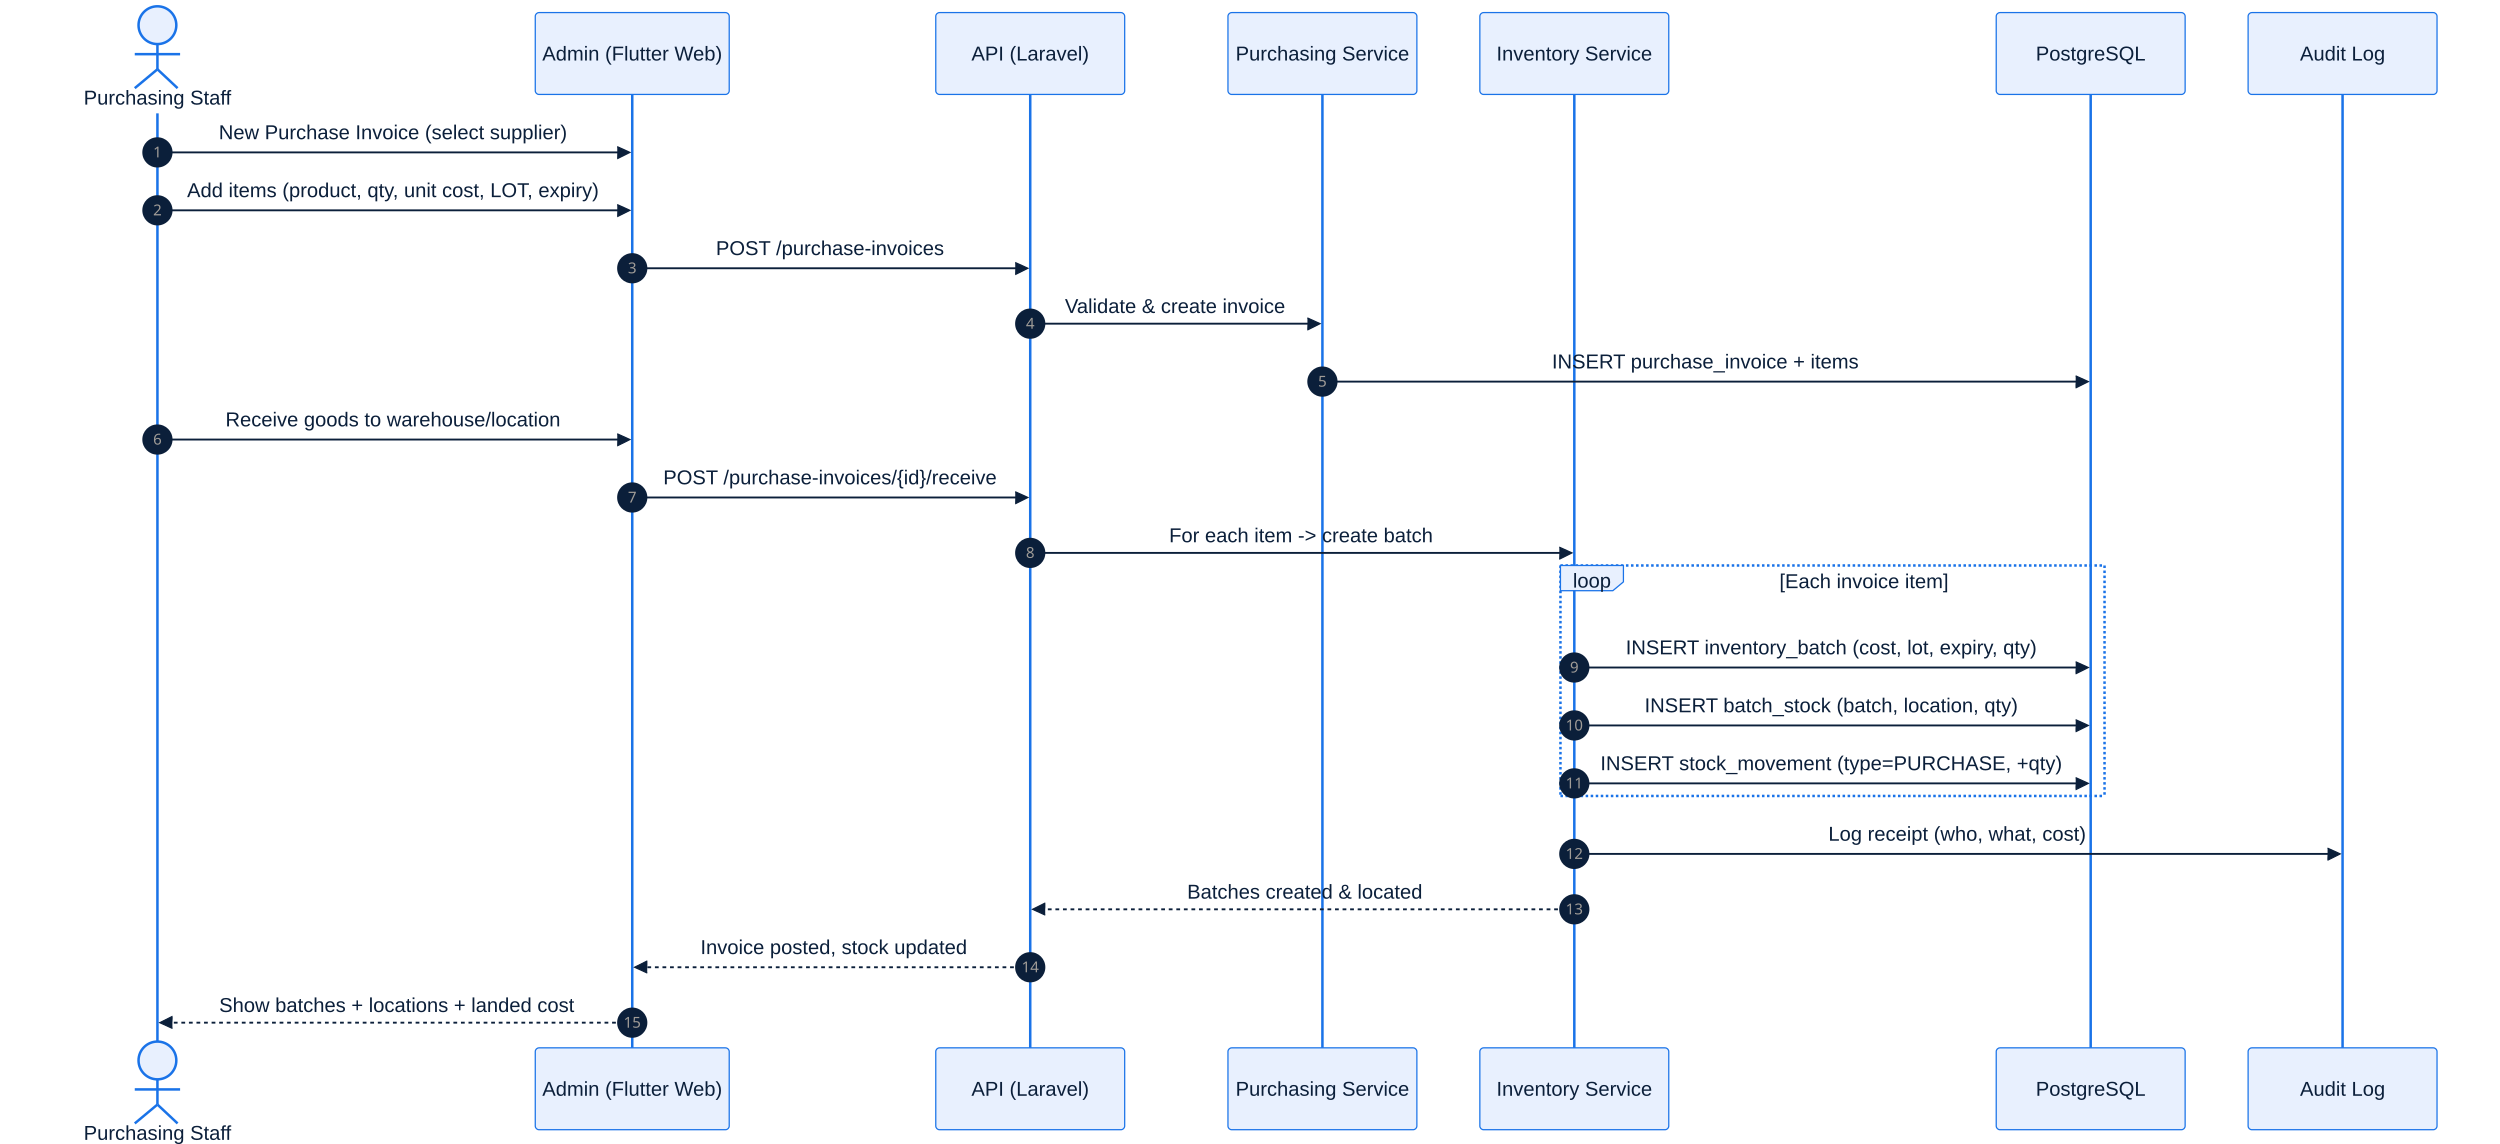
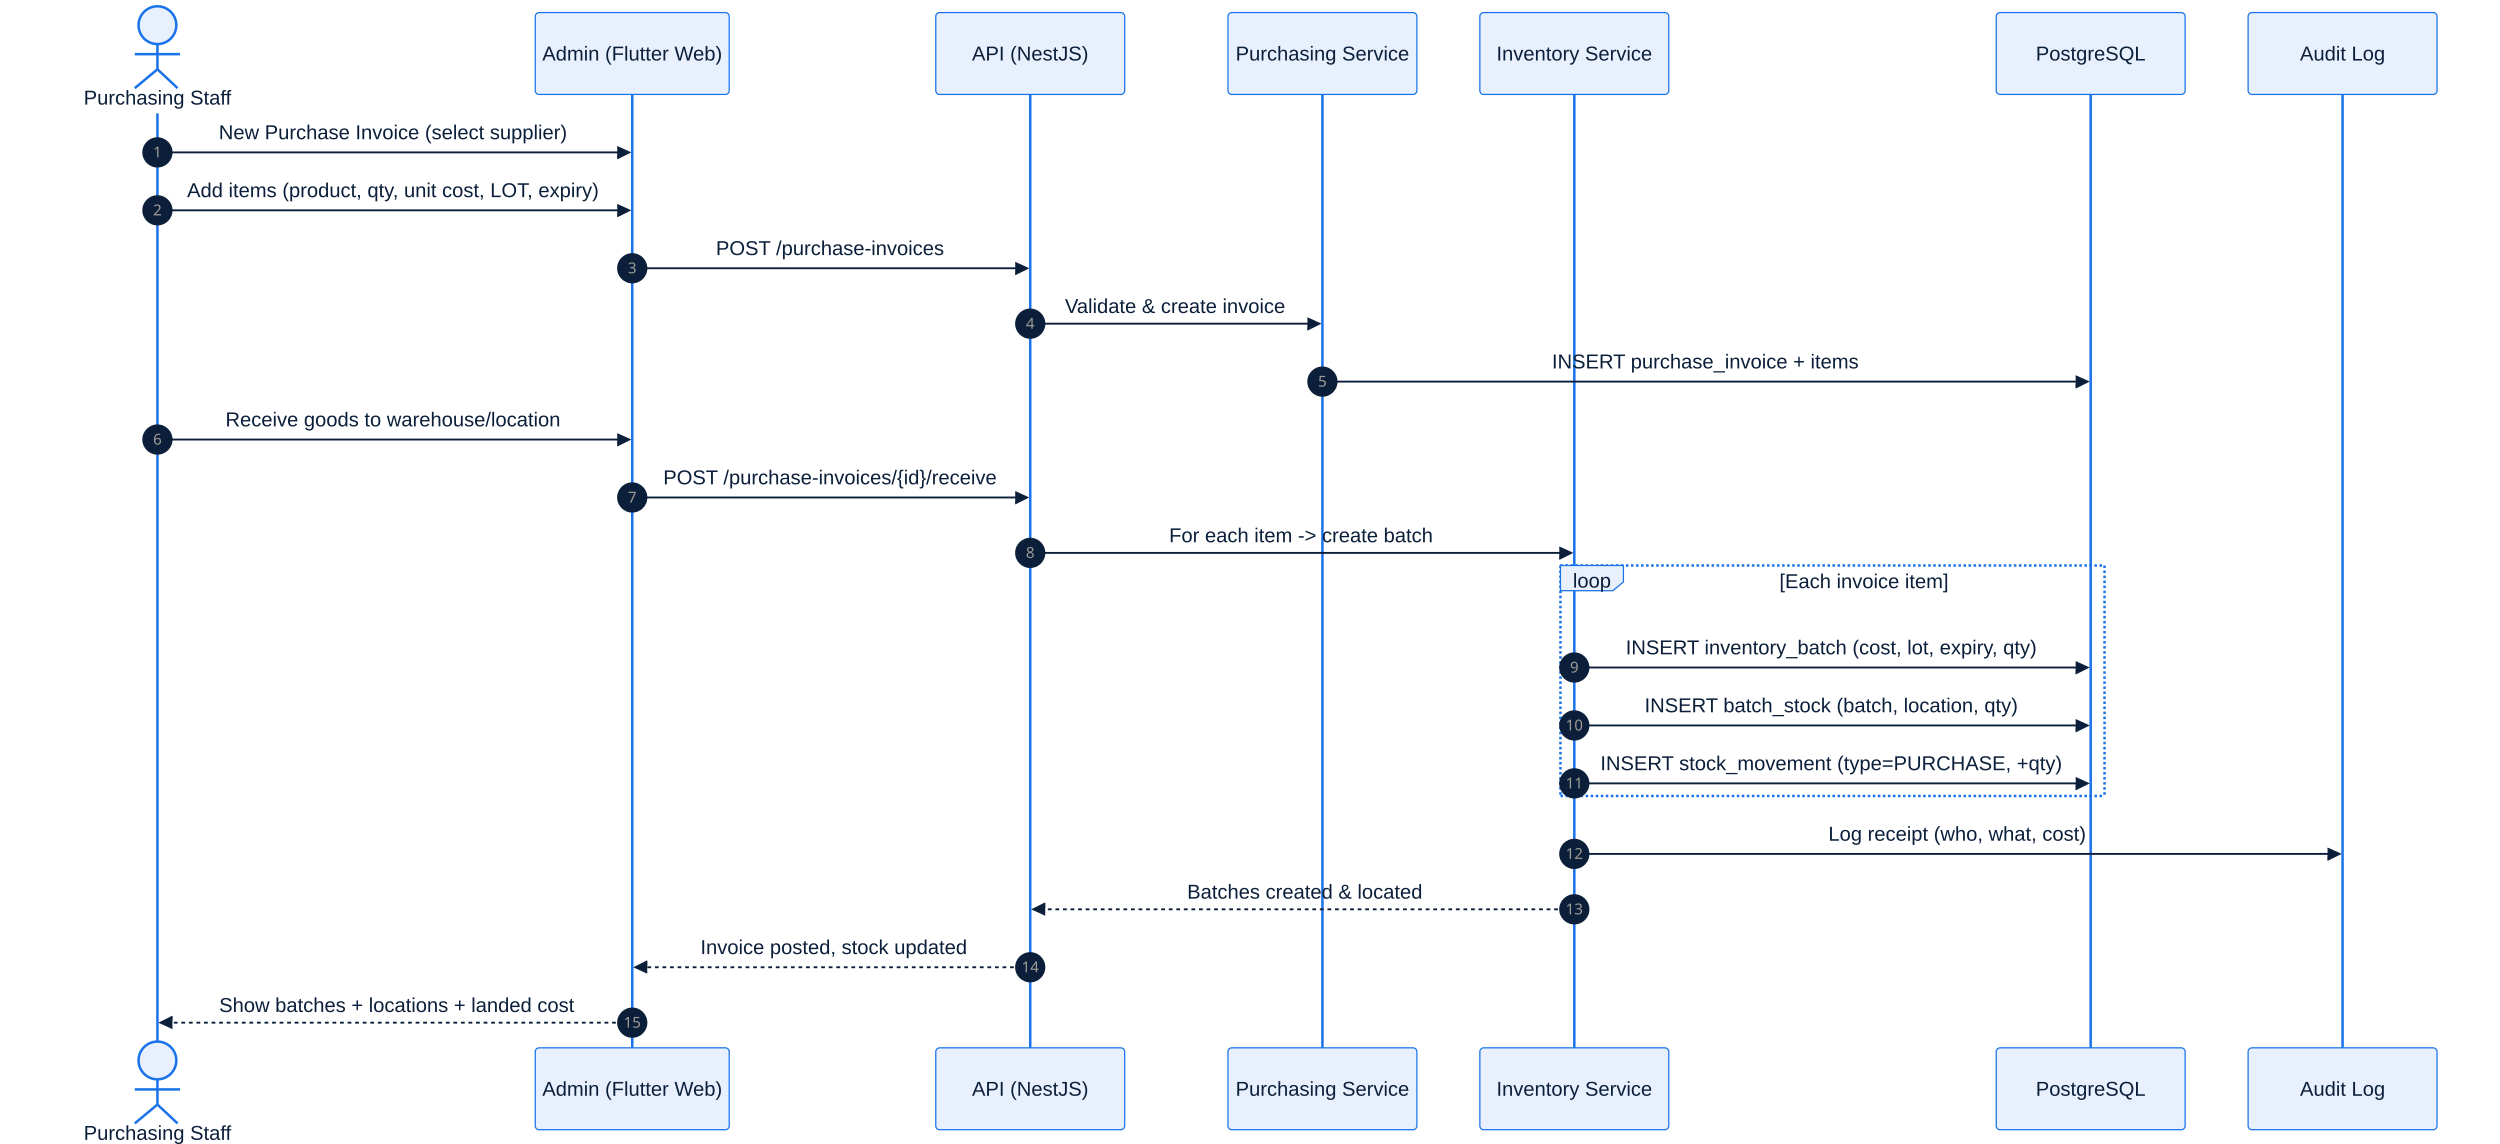
<svg xmlns="http://www.w3.org/2000/svg" id="my-svg" width="100%" style="max-width: 1985px; background-color: white;" viewBox="-50 -10 1985 908" role="graphics-document document" aria-roledescription="sequence">
  <g>
    <rect x="1735" y="822" fill="#eaeaea" stroke="#666" width="150" height="65" name="Aud" rx="3" ry="3" class="actor actor-bottom" />
    <text x="1810" y="854.5" dominant-baseline="central" alignment-baseline="central" class="actor actor-box" style="text-anchor: middle; font-size: 16px; font-weight: 400;">
      <tspan x="1810" dy="0">Audit Log</tspan>
    </text>
  </g>
  <g>
    <rect x="1535" y="822" fill="#eaeaea" stroke="#666" width="150" height="65" name="DB" rx="3" ry="3" class="actor actor-bottom" />
    <text x="1610" y="854.5" dominant-baseline="central" alignment-baseline="central" class="actor actor-box" style="text-anchor: middle; font-size: 16px; font-weight: 400;">
      <tspan x="1610" dy="0">PostgreSQL</tspan>
    </text>
  </g>
  <g>
    <rect x="1125" y="822" fill="#eaeaea" stroke="#666" width="150" height="65" name="Inv" rx="3" ry="3" class="actor actor-bottom" />
    <text x="1200" y="854.5" dominant-baseline="central" alignment-baseline="central" class="actor actor-box" style="text-anchor: middle; font-size: 16px; font-weight: 400;">
      <tspan x="1200" dy="0">Inventory Service</tspan>
    </text>
  </g>
  <g>
    <rect x="925" y="822" fill="#eaeaea" stroke="#666" width="150" height="65" name="Pur" rx="3" ry="3" class="actor actor-bottom" />
    <text x="1000" y="854.5" dominant-baseline="central" alignment-baseline="central" class="actor actor-box" style="text-anchor: middle; font-size: 16px; font-weight: 400;">
      <tspan x="1000" dy="0">Purchasing Service</tspan>
    </text>
  </g>
  <g>
    <rect x="693" y="822" fill="#eaeaea" stroke="#666" width="150" height="65" name="API" rx="3" ry="3" class="actor actor-bottom" />
    <text x="768" y="854.5" dominant-baseline="central" alignment-baseline="central" class="actor actor-box" style="text-anchor: middle; font-size: 16px; font-weight: 400;">
-       <tspan x="768" dy="0">API (Laravel)</tspan>
+       <tspan x="768" dy="0">API (NestJS)</tspan>
    </text>
  </g>
  <g>
    <rect x="375" y="822" fill="#eaeaea" stroke="#666" width="154" height="65" name="Adm" rx="3" ry="3" class="actor actor-bottom" />
    <text x="452" y="854.5" dominant-baseline="central" alignment-baseline="central" class="actor actor-box" style="text-anchor: middle; font-size: 16px; font-weight: 400;">
      <tspan x="452" dy="0">Admin (Flutter Web)</tspan>
    </text>
  </g>
  <g />
  <g>
    <line id="actor6" x1="1810" y1="65" x2="1810" y2="822" class="actor-line 200" stroke-width="0.5px" stroke="#999" name="Aud" data-et="life-line" data-id="Aud" />
    <g id="root-6" data-et="participant" data-type="participant" data-id="Aud">
      <rect x="1735" y="0" fill="#eaeaea" stroke="#666" width="150" height="65" name="Aud" rx="3" ry="3" class="actor actor-top" />
      <text x="1810" y="32.5" dominant-baseline="central" alignment-baseline="central" class="actor actor-box" style="text-anchor: middle; font-size: 16px; font-weight: 400;">
        <tspan x="1810" dy="0">Audit Log</tspan>
      </text>
    </g>
  </g>
  <g>
    <line id="actor5" x1="1610" y1="65" x2="1610" y2="822" class="actor-line 200" stroke-width="0.5px" stroke="#999" name="DB" data-et="life-line" data-id="DB" />
    <g id="root-5" data-et="participant" data-type="participant" data-id="DB">
      <rect x="1535" y="0" fill="#eaeaea" stroke="#666" width="150" height="65" name="DB" rx="3" ry="3" class="actor actor-top" />
      <text x="1610" y="32.5" dominant-baseline="central" alignment-baseline="central" class="actor actor-box" style="text-anchor: middle; font-size: 16px; font-weight: 400;">
        <tspan x="1610" dy="0">PostgreSQL</tspan>
      </text>
    </g>
  </g>
  <g>
    <line id="actor4" x1="1200" y1="65" x2="1200" y2="822" class="actor-line 200" stroke-width="0.5px" stroke="#999" name="Inv" data-et="life-line" data-id="Inv" />
    <g id="root-4" data-et="participant" data-type="participant" data-id="Inv">
      <rect x="1125" y="0" fill="#eaeaea" stroke="#666" width="150" height="65" name="Inv" rx="3" ry="3" class="actor actor-top" />
      <text x="1200" y="32.5" dominant-baseline="central" alignment-baseline="central" class="actor actor-box" style="text-anchor: middle; font-size: 16px; font-weight: 400;">
        <tspan x="1200" dy="0">Inventory Service</tspan>
      </text>
    </g>
  </g>
  <g>
    <line id="actor3" x1="1000" y1="65" x2="1000" y2="822" class="actor-line 200" stroke-width="0.5px" stroke="#999" name="Pur" data-et="life-line" data-id="Pur" />
    <g id="root-3" data-et="participant" data-type="participant" data-id="Pur">
      <rect x="925" y="0" fill="#eaeaea" stroke="#666" width="150" height="65" name="Pur" rx="3" ry="3" class="actor actor-top" />
      <text x="1000" y="32.5" dominant-baseline="central" alignment-baseline="central" class="actor actor-box" style="text-anchor: middle; font-size: 16px; font-weight: 400;">
        <tspan x="1000" dy="0">Purchasing Service</tspan>
      </text>
    </g>
  </g>
  <g>
    <line id="actor2" x1="768" y1="65" x2="768" y2="822" class="actor-line 200" stroke-width="0.5px" stroke="#999" name="API" data-et="life-line" data-id="API" />
    <g id="root-2" data-et="participant" data-type="participant" data-id="API">
      <rect x="693" y="0" fill="#eaeaea" stroke="#666" width="150" height="65" name="API" rx="3" ry="3" class="actor actor-top" />
      <text x="768" y="32.5" dominant-baseline="central" alignment-baseline="central" class="actor actor-box" style="text-anchor: middle; font-size: 16px; font-weight: 400;">
-         <tspan x="768" dy="0">API (Laravel)</tspan>
+         <tspan x="768" dy="0">API (NestJS)</tspan>
      </text>
    </g>
  </g>
  <g>
    <line id="actor1" x1="452" y1="65" x2="452" y2="822" class="actor-line 200" stroke-width="0.5px" stroke="#999" name="Adm" data-et="life-line" data-id="Adm" />
    <g id="root-1" data-et="participant" data-type="participant" data-id="Adm">
      <rect x="375" y="0" fill="#eaeaea" stroke="#666" width="154" height="65" name="Adm" rx="3" ry="3" class="actor actor-top" />
      <text x="452" y="32.5" dominant-baseline="central" alignment-baseline="central" class="actor actor-box" style="text-anchor: middle; font-size: 16px; font-weight: 400;">
        <tspan x="452" dy="0">Admin (Flutter Web)</tspan>
      </text>
    </g>
  </g>
  <g>
    <line id="actor0" x1="75" y1="80" x2="75" y2="822" class="actor-line 200" stroke-width="0.5px" stroke="#999" name="P" data-et="life-line" data-id="P" />
  </g>
  <style>#my-svg{font-family:Arial,sans-serif;font-size:15px;fill:#0b1f3a;}@keyframes edge-animation-frame{from{stroke-dashoffset:0;}}@keyframes dash{to{stroke-dashoffset:0;}}#my-svg .edge-animation-slow{stroke-dasharray:9,5!important;stroke-dashoffset:900;animation:dash 50s linear infinite;stroke-linecap:round;}#my-svg .edge-animation-fast{stroke-dasharray:9,5!important;stroke-dashoffset:900;animation:dash 20s linear infinite;stroke-linecap:round;}#my-svg .error-icon{fill:hsl(38.182, 91.667%, 100%);}#my-svg .error-text{fill:#000000;stroke:#000000;}#my-svg .edge-thickness-normal{stroke-width:1px;}#my-svg .edge-thickness-thick{stroke-width:3.5px;}#my-svg .edge-pattern-solid{stroke-dasharray:0;}#my-svg .edge-thickness-invisible{stroke-width:0;fill:none;}#my-svg .edge-pattern-dashed{stroke-dasharray:3;}#my-svg .edge-pattern-dotted{stroke-dasharray:2;}#my-svg .marker{fill:#5f6368;stroke:#5f6368;}#my-svg .marker.cross{stroke:#5f6368;}#my-svg svg{font-family:Arial,sans-serif;font-size:15px;}#my-svg p{margin:0;}#my-svg .actor{stroke:#1a73e8;fill:#e8f0fe;stroke-width:1;}#my-svg rect.actor.outer-path[data-look="neo"]{filter:drop-shadow( 1px 2px 2px rgba(185,185,185,1));}#my-svg rect.note[data-look="neo"]{stroke:hsl(52.683, 60%, 73.922%);fill:#fff5ad;filter:drop-shadow( 1px 2px 2px rgba(185,185,185,1));}#my-svg text.actor&gt;tspan{fill:#0b1f3a;stroke:none;}#my-svg .actor-line{stroke:#1a73e8;}#my-svg .innerArc{stroke-width:1.5;stroke-dasharray:none;}#my-svg .messageLine0{stroke-width:1.5;stroke-dasharray:none;stroke:#0b1f3a;}#my-svg .messageLine1{stroke-width:1.5;stroke-dasharray:2,2;stroke:#0b1f3a;}#my-svg [id$="-arrowhead"] path{fill:#0b1f3a;stroke:#0b1f3a;}#my-svg .sequenceNumber{fill:#a09c97;}#my-svg [id$="-sequencenumber"]{fill:#0b1f3a;}#my-svg [id$="-crosshead"] path{fill:#0b1f3a;stroke:#0b1f3a;}#my-svg .messageText{fill:#0b1f3a;stroke:none;}#my-svg .labelBox{stroke:#1a73e8;fill:#e8f0fe;filter:none;}#my-svg .labelText,#my-svg .labelText&gt;tspan{fill:#0b1f3a;stroke:none;}#my-svg .loopText,#my-svg .loopText&gt;tspan{fill:#0b1f3a;stroke:none;}#my-svg .sectionTitle,#my-svg .sectionTitle&gt;tspan{fill:#0b1f3a;stroke:none;}#my-svg .loopLine{stroke-width:2px;stroke-dasharray:2,2;stroke:#1a73e8;fill:#1a73e8;}#my-svg .note{stroke:hsl(52.683, 60%, 73.922%);fill:#fff5ad;}#my-svg .noteText,#my-svg .noteText&gt;tspan{fill:#333;stroke:none;font-weight:normal;}#my-svg .activation0{fill:hsl(98.182, 91.667%, 95.294%);stroke:hsl(98.182, 91.667%, 85.294%);}#my-svg .activation1{fill:hsl(98.182, 91.667%, 95.294%);stroke:hsl(98.182, 91.667%, 85.294%);}#my-svg .activation2{fill:hsl(98.182, 91.667%, 95.294%);stroke:hsl(98.182, 91.667%, 85.294%);}#my-svg .actorPopupMenu{position:absolute;}#my-svg .actorPopupMenuPanel{position:absolute;fill:#e8f0fe;box-shadow:0px 8px 16px 0px rgba(0,0,0,0.2);filter:drop-shadow(3px 5px 2px rgb(0 0 0 / 0.4));}#my-svg .actor-man circle,#my-svg line{fill:#e8f0fe;stroke-width:2px;}#my-svg g rect.rect{filter:drop-shadow( 1px 2px 2px rgba(185,185,185,1));stroke:#1a73e8;}#my-svg .node .neo-node{stroke:#1a73e8;}#my-svg [data-look="neo"].node rect,#my-svg [data-look="neo"].cluster rect,#my-svg [data-look="neo"].node polygon{stroke:url(#my-svg-gradient);filter:drop-shadow( 1px 2px 2px rgba(185,185,185,1));}#my-svg [data-look="neo"].swimlane.cluster rect{filter:none;}#my-svg [data-look="neo"].node path{stroke:url(#my-svg-gradient);stroke-width:1px;}#my-svg [data-look="neo"].node .outer-path{filter:drop-shadow( 1px 2px 2px rgba(185,185,185,1));}#my-svg [data-look="neo"].node .neo-line path{stroke:#1a73e8;filter:none;}#my-svg [data-look="neo"].node circle{stroke:url(#my-svg-gradient);filter:drop-shadow( 1px 2px 2px rgba(185,185,185,1));}#my-svg [data-look="neo"].node circle .state-start{fill:#000000;}#my-svg [data-look="neo"].icon-shape .icon{fill:url(#my-svg-gradient);filter:drop-shadow( 1px 2px 2px rgba(185,185,185,1));}#my-svg [data-look="neo"].icon-shape .icon-neo path{stroke:url(#my-svg-gradient);filter:drop-shadow( 1px 2px 2px rgba(185,185,185,1));}#my-svg :root{--mermaid-font-family:"trebuchet ms",verdana,arial,sans-serif;}</style>
  <g />
  <defs>
    <symbol id="my-svg-computer" width="24" height="24">
      <path transform="scale(.5)" d="M2 2v13h20v-13h-20zm18 11h-16v-9h16v9zm-10.228 6l.466-1h3.524l.467 1h-4.457zm14.228 3h-24l2-6h2.104l-1.33 4h18.45l-1.297-4h2.073l2 6zm-5-10h-14v-7h14v7z" />
    </symbol>
  </defs>
  <defs>
    <symbol id="my-svg-database" fill-rule="evenodd" clip-rule="evenodd">
      <path transform="scale(.5)" d="M12.258.001l.256.004.255.005.253.008.251.01.249.012.247.015.246.016.242.019.241.02.239.023.236.024.233.027.231.028.229.031.225.032.223.034.22.036.217.038.214.04.211.041.208.043.205.045.201.046.198.048.194.05.191.051.187.053.183.054.18.056.175.057.172.059.168.06.163.061.16.063.155.064.15.066.074.033.073.033.071.034.07.034.069.035.068.035.067.035.066.035.064.036.064.036.062.036.06.036.06.037.058.037.058.037.055.038.055.038.053.038.052.038.051.039.05.039.048.039.047.039.045.04.044.04.043.04.041.04.04.041.039.041.037.041.036.041.034.041.033.042.032.042.03.042.029.042.027.042.026.043.024.043.023.043.021.043.02.043.018.044.017.043.015.044.013.044.012.044.011.045.009.044.007.045.006.045.004.045.002.045.001.045v17l-.001.045-.002.045-.004.045-.006.045-.007.045-.009.044-.011.045-.012.044-.013.044-.015.044-.017.043-.018.044-.02.043-.021.043-.023.043-.024.043-.026.043-.027.042-.029.042-.03.042-.032.042-.033.042-.034.041-.036.041-.037.041-.039.041-.04.041-.041.04-.043.04-.044.04-.045.04-.047.039-.048.039-.05.039-.051.039-.052.038-.053.038-.055.038-.055.038-.058.037-.058.037-.06.037-.06.036-.062.036-.064.036-.064.036-.066.035-.067.035-.068.035-.069.035-.07.034-.071.034-.073.033-.074.033-.15.066-.155.064-.16.063-.163.061-.168.06-.172.059-.175.057-.18.056-.183.054-.187.053-.191.051-.194.05-.198.048-.201.046-.205.045-.208.043-.211.041-.214.04-.217.038-.22.036-.223.034-.225.032-.229.031-.231.028-.233.027-.236.024-.239.023-.241.02-.242.019-.246.016-.247.015-.249.012-.251.01-.253.008-.255.005-.256.004-.258.001-.258-.001-.256-.004-.255-.005-.253-.008-.251-.01-.249-.012-.247-.015-.245-.016-.243-.019-.241-.02-.238-.023-.236-.024-.234-.027-.231-.028-.228-.031-.226-.032-.223-.034-.22-.036-.217-.038-.214-.04-.211-.041-.208-.043-.204-.045-.201-.046-.198-.048-.195-.05-.19-.051-.187-.053-.184-.054-.179-.056-.176-.057-.172-.059-.167-.06-.164-.061-.159-.063-.155-.064-.151-.066-.074-.033-.072-.033-.072-.034-.07-.034-.069-.035-.068-.035-.067-.035-.066-.035-.064-.036-.063-.036-.062-.036-.061-.036-.06-.037-.058-.037-.057-.037-.056-.038-.055-.038-.053-.038-.052-.038-.051-.039-.049-.039-.049-.039-.046-.039-.046-.04-.044-.04-.043-.04-.041-.04-.04-.041-.039-.041-.037-.041-.036-.041-.034-.041-.033-.042-.032-.042-.03-.042-.029-.042-.027-.042-.026-.043-.024-.043-.023-.043-.021-.043-.02-.043-.018-.044-.017-.043-.015-.044-.013-.044-.012-.044-.011-.045-.009-.044-.007-.045-.006-.045-.004-.045-.002-.045-.001-.045v-17l.001-.045.002-.045.004-.045.006-.045.007-.045.009-.044.011-.045.012-.044.013-.044.015-.044.017-.043.018-.044.02-.043.021-.043.023-.043.024-.043.026-.043.027-.042.029-.042.03-.042.032-.042.033-.042.034-.041.036-.041.037-.041.039-.041.04-.041.041-.04.043-.04.044-.04.046-.04.046-.039.049-.039.049-.039.051-.039.052-.038.053-.038.055-.038.056-.038.057-.037.058-.037.06-.037.061-.036.062-.036.063-.036.064-.036.066-.035.067-.035.068-.035.069-.035.07-.034.072-.034.072-.033.074-.033.151-.066.155-.064.159-.063.164-.061.167-.06.172-.059.176-.057.179-.056.184-.054.187-.053.19-.051.195-.05.198-.048.201-.046.204-.045.208-.043.211-.041.214-.04.217-.038.22-.036.223-.034.226-.032.228-.031.231-.028.234-.027.236-.024.238-.023.241-.02.243-.019.245-.016.247-.015.249-.012.251-.01.253-.008.255-.005.256-.004.258-.001.258.001zm-9.258 20.499v.01l.001.021.003.021.004.022.005.021.006.022.007.022.009.023.01.022.011.023.012.023.013.023.015.023.016.024.017.023.018.024.019.024.021.024.022.025.023.024.024.025.052.049.056.05.061.051.066.051.07.051.075.051.079.052.084.052.088.052.092.052.097.052.102.051.105.052.11.052.114.051.119.051.123.051.127.05.131.05.135.05.139.048.144.049.147.047.152.047.155.047.16.045.163.045.167.043.171.043.176.041.178.041.183.039.187.039.19.037.194.035.197.035.202.033.204.031.209.03.212.029.216.027.219.025.222.024.226.021.23.02.233.018.236.016.24.015.243.012.246.01.249.008.253.005.256.004.259.001.26-.001.257-.004.254-.005.25-.008.247-.011.244-.012.241-.014.237-.016.233-.018.231-.021.226-.021.224-.024.22-.026.216-.027.212-.028.21-.031.205-.031.202-.034.198-.034.194-.036.191-.037.187-.039.183-.04.179-.04.175-.042.172-.043.168-.044.163-.045.16-.046.155-.046.152-.047.148-.048.143-.049.139-.049.136-.05.131-.05.126-.05.123-.051.118-.052.114-.051.11-.052.106-.052.101-.052.096-.052.092-.052.088-.053.083-.051.079-.052.074-.052.07-.051.065-.051.06-.051.056-.05.051-.05.023-.024.023-.025.021-.024.02-.024.019-.024.018-.024.017-.024.015-.023.014-.024.013-.023.012-.023.01-.023.01-.022.008-.022.006-.022.006-.022.004-.022.004-.021.001-.021.001-.021v-4.127l-.077.055-.08.053-.083.054-.085.053-.087.052-.09.052-.093.051-.095.05-.097.05-.1.049-.102.049-.105.048-.106.047-.109.047-.111.046-.114.045-.115.045-.118.044-.12.043-.122.042-.124.042-.126.041-.128.04-.13.04-.132.038-.134.038-.135.037-.138.037-.139.035-.142.035-.143.034-.144.033-.147.032-.148.031-.15.03-.151.03-.153.029-.154.027-.156.027-.158.026-.159.025-.161.024-.162.023-.163.022-.165.021-.166.02-.167.019-.169.018-.169.017-.171.016-.173.015-.173.014-.175.013-.175.012-.177.011-.178.01-.179.008-.179.008-.181.006-.182.005-.182.004-.184.003-.184.002h-.37l-.184-.002-.184-.003-.182-.004-.182-.005-.181-.006-.179-.008-.179-.008-.178-.01-.176-.011-.176-.012-.175-.013-.173-.014-.172-.015-.171-.016-.17-.017-.169-.018-.167-.019-.166-.02-.165-.021-.163-.022-.162-.023-.161-.024-.159-.025-.157-.026-.156-.027-.155-.027-.153-.029-.151-.03-.15-.03-.148-.031-.146-.032-.145-.033-.143-.034-.141-.035-.14-.035-.137-.037-.136-.037-.134-.038-.132-.038-.13-.04-.128-.04-.126-.041-.124-.042-.122-.042-.12-.044-.117-.043-.116-.045-.113-.045-.112-.046-.109-.047-.106-.047-.105-.048-.102-.049-.1-.049-.097-.05-.095-.05-.093-.052-.09-.051-.087-.052-.085-.053-.083-.054-.08-.054-.077-.054v4.127zm0-5.654v.011l.001.021.003.021.004.021.005.022.006.022.007.022.009.022.01.022.011.023.012.023.013.023.015.024.016.023.017.024.018.024.019.024.021.024.022.024.023.025.024.024.052.05.056.05.061.05.066.051.07.051.075.052.079.051.084.052.088.052.092.052.097.052.102.052.105.052.11.051.114.051.119.052.123.05.127.051.131.05.135.049.139.049.144.048.147.048.152.047.155.046.16.045.163.045.167.044.171.042.176.042.178.04.183.04.187.038.19.037.194.036.197.034.202.033.204.032.209.03.212.028.216.027.219.025.222.024.226.022.23.02.233.018.236.016.24.014.243.012.246.01.249.008.253.006.256.003.259.001.26-.001.257-.003.254-.006.25-.008.247-.01.244-.012.241-.015.237-.016.233-.018.231-.02.226-.022.224-.024.22-.025.216-.027.212-.029.21-.03.205-.032.202-.033.198-.035.194-.036.191-.037.187-.039.183-.039.179-.041.175-.042.172-.043.168-.044.163-.045.16-.045.155-.047.152-.047.148-.048.143-.048.139-.05.136-.049.131-.05.126-.051.123-.051.118-.051.114-.052.11-.052.106-.052.101-.052.096-.052.092-.052.088-.052.083-.052.079-.052.074-.051.07-.052.065-.051.06-.05.056-.051.051-.049.023-.025.023-.024.021-.025.02-.024.019-.024.018-.024.017-.024.015-.023.014-.023.013-.024.012-.022.01-.023.01-.023.008-.022.006-.022.006-.022.004-.021.004-.022.001-.021.001-.021v-4.139l-.077.054-.08.054-.083.054-.085.052-.087.053-.09.051-.093.051-.095.051-.097.05-.1.049-.102.049-.105.048-.106.047-.109.047-.111.046-.114.045-.115.044-.118.044-.12.044-.122.042-.124.042-.126.041-.128.04-.13.039-.132.039-.134.038-.135.037-.138.036-.139.036-.142.035-.143.033-.144.033-.147.033-.148.031-.15.03-.151.03-.153.028-.154.028-.156.027-.158.026-.159.025-.161.024-.162.023-.163.022-.165.021-.166.02-.167.019-.169.018-.169.017-.171.016-.173.015-.173.014-.175.013-.175.012-.177.011-.178.009-.179.009-.179.007-.181.007-.182.005-.182.004-.184.003-.184.002h-.37l-.184-.002-.184-.003-.182-.004-.182-.005-.181-.007-.179-.007-.179-.009-.178-.009-.176-.011-.176-.012-.175-.013-.173-.014-.172-.015-.171-.016-.17-.017-.169-.018-.167-.019-.166-.02-.165-.021-.163-.022-.162-.023-.161-.024-.159-.025-.157-.026-.156-.027-.155-.028-.153-.028-.151-.03-.15-.03-.148-.031-.146-.033-.145-.033-.143-.033-.141-.035-.14-.036-.137-.036-.136-.037-.134-.038-.132-.039-.13-.039-.128-.04-.126-.041-.124-.042-.122-.043-.12-.043-.117-.044-.116-.044-.113-.046-.112-.046-.109-.046-.106-.047-.105-.048-.102-.049-.1-.049-.097-.05-.095-.051-.093-.051-.09-.051-.087-.053-.085-.052-.083-.054-.08-.054-.077-.054v4.139zm0-5.666v.011l.001.02.003.022.004.021.005.022.006.021.007.022.009.023.01.022.011.023.012.023.013.023.015.023.016.024.017.024.018.023.019.024.021.025.022.024.023.024.024.025.052.05.056.05.061.05.066.051.07.051.075.052.079.051.084.052.088.052.092.052.097.052.102.052.105.051.11.052.114.051.119.051.123.051.127.05.131.05.135.05.139.049.144.048.147.048.152.047.155.046.16.045.163.045.167.043.171.043.176.042.178.04.183.04.187.038.19.037.194.036.197.034.202.033.204.032.209.03.212.028.216.027.219.025.222.024.226.021.23.02.233.018.236.017.24.014.243.012.246.01.249.008.253.006.256.003.259.001.26-.001.257-.003.254-.006.25-.008.247-.01.244-.013.241-.014.237-.016.233-.018.231-.02.226-.022.224-.024.22-.025.216-.027.212-.029.21-.03.205-.032.202-.033.198-.035.194-.036.191-.037.187-.039.183-.039.179-.041.175-.042.172-.043.168-.044.163-.045.16-.045.155-.047.152-.047.148-.048.143-.049.139-.049.136-.049.131-.051.126-.05.123-.051.118-.052.114-.051.11-.052.106-.052.101-.052.096-.052.092-.052.088-.052.083-.052.079-.052.074-.052.07-.051.065-.051.06-.051.056-.05.051-.049.023-.025.023-.025.021-.024.02-.024.019-.024.018-.024.017-.024.015-.023.014-.024.013-.023.012-.023.01-.022.01-.023.008-.022.006-.022.006-.022.004-.022.004-.021.001-.021.001-.021v-4.153l-.077.054-.08.054-.083.053-.085.053-.087.053-.09.051-.093.051-.095.051-.097.05-.1.049-.102.048-.105.048-.106.048-.109.046-.111.046-.114.046-.115.044-.118.044-.12.043-.122.043-.124.042-.126.041-.128.04-.13.039-.132.039-.134.038-.135.037-.138.036-.139.036-.142.034-.143.034-.144.033-.147.032-.148.032-.15.03-.151.03-.153.028-.154.028-.156.027-.158.026-.159.024-.161.024-.162.023-.163.023-.165.021-.166.02-.167.019-.169.018-.169.017-.171.016-.173.015-.173.014-.175.013-.175.012-.177.01-.178.01-.179.009-.179.007-.181.006-.182.006-.182.004-.184.003-.184.001-.185.001-.185-.001-.184-.001-.184-.003-.182-.004-.182-.006-.181-.006-.179-.007-.179-.009-.178-.01-.176-.01-.176-.012-.175-.013-.173-.014-.172-.015-.171-.016-.17-.017-.169-.018-.167-.019-.166-.02-.165-.021-.163-.023-.162-.023-.161-.024-.159-.024-.157-.026-.156-.027-.155-.028-.153-.028-.151-.03-.15-.03-.148-.032-.146-.032-.145-.033-.143-.034-.141-.034-.14-.036-.137-.036-.136-.037-.134-.038-.132-.039-.13-.039-.128-.041-.126-.041-.124-.041-.122-.043-.12-.043-.117-.044-.116-.044-.113-.046-.112-.046-.109-.046-.106-.048-.105-.048-.102-.048-.1-.05-.097-.049-.095-.051-.093-.051-.09-.052-.087-.052-.085-.053-.083-.053-.08-.054-.077-.054v4.153zm8.74-8.179l-.257.004-.254.005-.25.008-.247.011-.244.012-.241.014-.237.016-.233.018-.231.021-.226.022-.224.023-.22.026-.216.027-.212.028-.21.031-.205.032-.202.033-.198.034-.194.036-.191.038-.187.038-.183.04-.179.041-.175.042-.172.043-.168.043-.163.045-.16.046-.155.046-.152.048-.148.048-.143.048-.139.049-.136.05-.131.05-.126.051-.123.051-.118.051-.114.052-.11.052-.106.052-.101.052-.096.052-.092.052-.088.052-.083.052-.079.052-.074.051-.07.052-.065.051-.06.05-.056.05-.051.05-.023.025-.023.024-.021.024-.02.025-.019.024-.018.024-.017.023-.015.024-.014.023-.013.023-.012.023-.01.023-.01.022-.008.022-.006.023-.006.021-.004.022-.004.021-.001.021-.001.021.001.021.001.021.004.021.004.022.006.021.006.023.008.022.01.022.01.023.012.023.013.023.014.023.015.024.017.023.018.024.019.024.02.025.021.024.023.024.023.025.051.05.056.05.06.05.065.051.07.052.074.051.079.052.083.052.088.052.092.052.096.052.101.052.106.052.11.052.114.052.118.051.123.051.126.051.131.05.136.05.139.049.143.048.148.048.152.048.155.046.16.046.163.045.168.043.172.043.175.042.179.041.183.04.187.038.191.038.194.036.198.034.202.033.205.032.21.031.212.028.216.027.22.026.224.023.226.022.231.021.233.018.237.016.241.014.244.012.247.011.25.008.254.005.257.004.26.001.26-.001.257-.004.254-.005.25-.008.247-.011.244-.012.241-.014.237-.016.233-.018.231-.021.226-.022.224-.023.22-.026.216-.027.212-.028.21-.031.205-.032.202-.033.198-.034.194-.036.191-.038.187-.038.183-.04.179-.041.175-.042.172-.043.168-.043.163-.045.16-.046.155-.046.152-.048.148-.048.143-.048.139-.049.136-.05.131-.05.126-.051.123-.051.118-.051.114-.052.11-.052.106-.052.101-.052.096-.052.092-.052.088-.052.083-.052.079-.052.074-.051.07-.052.065-.051.06-.05.056-.05.051-.05.023-.025.023-.024.021-.024.02-.025.019-.024.018-.024.017-.023.015-.024.014-.023.013-.023.012-.023.01-.023.01-.022.008-.022.006-.023.006-.021.004-.022.004-.021.001-.021.001-.021-.001-.021-.001-.021-.004-.021-.004-.022-.006-.021-.006-.023-.008-.022-.01-.022-.01-.023-.012-.023-.013-.023-.014-.023-.015-.024-.017-.023-.018-.024-.019-.024-.02-.025-.021-.024-.023-.024-.023-.025-.051-.05-.056-.05-.06-.05-.065-.051-.07-.052-.074-.051-.079-.052-.083-.052-.088-.052-.092-.052-.096-.052-.101-.052-.106-.052-.11-.052-.114-.052-.118-.051-.123-.051-.126-.051-.131-.05-.136-.05-.139-.049-.143-.048-.148-.048-.152-.048-.155-.046-.16-.046-.163-.045-.168-.043-.172-.043-.175-.042-.179-.041-.183-.04-.187-.038-.191-.038-.194-.036-.198-.034-.202-.033-.205-.032-.21-.031-.212-.028-.216-.027-.22-.026-.224-.023-.226-.022-.231-.021-.233-.018-.237-.016-.241-.014-.244-.012-.247-.011-.25-.008-.254-.005-.257-.004-.26-.001-.26.001z" />
    </symbol>
  </defs>
  <defs>
    <symbol id="my-svg-clock" width="24" height="24">
      <path transform="scale(.5)" d="M12 2c5.514 0 10 4.486 10 10s-4.486 10-10 10-10-4.486-10-10 4.486-10 10-10zm0-2c-6.627 0-12 5.373-12 12s5.373 12 12 12 12-5.373 12-12-5.373-12-12-12zm5.848 12.459c.202.038.202.333.001.372-1.907.361-6.045 1.111-6.547 1.111-.719 0-1.301-.582-1.301-1.301 0-.512.77-5.447 1.125-7.445.034-.192.312-.181.343.014l.985 6.238 5.394 1.011z" />
    </symbol>
  </defs>
  <defs>
    <marker id="my-svg-arrowhead" refX="7.9" refY="5" markerUnits="userSpaceOnUse" markerWidth="12" markerHeight="12" orient="auto-start-reverse">
      <path d="M -1 0 L 10 5 L 0 10 z" />
    </marker>
  </defs>
  <defs>
    <marker id="my-svg-crosshead" markerWidth="15" markerHeight="8" orient="auto" refX="4" refY="4.5">
      <path fill="none" stroke="#000000" stroke-width="1pt" d="M 1,2 L 6,7 M 6,2 L 1,7" style="stroke-dasharray: 0, 0;" />
    </marker>
  </defs>
  <defs>
    <marker id="my-svg-filled-head" refX="15.5" refY="7" markerWidth="20" markerHeight="28" orient="auto">
      <path d="M 18,7 L9,13 L14,7 L9,1 Z" />
    </marker>
  </defs>
  <defs>
    <marker id="my-svg-sequencenumber" refX="15" refY="15" markerWidth="60" markerHeight="40" orient="auto">
      <circle cx="15" cy="15" r="6" />
    </marker>
  </defs>
  <defs>
    <marker id="my-svg-solidTopArrowHead" refX="7.9" refY="7.25" markerUnits="userSpaceOnUse" markerWidth="12" markerHeight="12" orient="auto-start-reverse">
      <path d="M 0 0 L 10 8 L 0 8 z" />
    </marker>
  </defs>
  <defs>
    <marker id="my-svg-solidBottomArrowHead" refX="7.9" refY="0.75" markerUnits="userSpaceOnUse" markerWidth="12" markerHeight="12" orient="auto-start-reverse">
      <path d="M 0 0 L 10 0 L 0 8 z" />
    </marker>
  </defs>
  <defs>
    <marker id="my-svg-stickTopArrowHead" refX="7.5" refY="7" markerUnits="userSpaceOnUse" markerWidth="12" markerHeight="12" orient="auto-start-reverse">
      <path d="M 0 0 L 7 7" stroke="black" stroke-width="1.5" fill="none" />
    </marker>
  </defs>
  <defs>
    <marker id="my-svg-stickBottomArrowHead" refX="7.5" refY="0" markerUnits="userSpaceOnUse" markerWidth="12" markerHeight="12" orient="auto-start-reverse">
      <path d="M 0 7 L 7 0" stroke="black" stroke-width="1.5" fill="none" />
    </marker>
  </defs>
  <g data-et="control-structure" data-id="i13">
    <line x1="1189" y1="439" x2="1621" y2="439" class="loopLine" />
    <line x1="1621" y1="439" x2="1621" y2="622" class="loopLine" />
    <line x1="1189" y1="622" x2="1621" y2="622" class="loopLine" />
    <line x1="1189" y1="439" x2="1189" y2="622" class="loopLine" />
    <polygon points="1189,439 1239,439 1239,452 1230.6,459 1189,459" class="labelBox" />
    <text x="1214" y="452" text-anchor="middle" dominant-baseline="middle" alignment-baseline="middle" class="labelText" style="font-size: 16px; font-weight: 400;">loop</text>
    <text x="1430" y="457" text-anchor="middle" class="loopText" style="font-size: 16px; font-weight: 400;">
      <tspan x="1430">[Each invoice item]</tspan>
    </text>
  </g>
  <g class="actor-man actor-top" name="P" data-et="participant" data-type="actor" data-id="P" style="stroke: rgb(26, 115, 232);">
    <line id="actor-man-torso0" x1="75" y1="25" x2="75" y2="45" />
    <line id="actor-man-arms0" x1="57" y1="33" x2="93" y2="33" />
    <line x1="57" y1="60" x2="75" y2="45" />
    <line x1="75" y1="45" x2="91" y2="60" />
    <circle cx="75" cy="10" r="15" width="150" height="65" />
    <text x="75" y="67.5" dominant-baseline="central" alignment-baseline="central" class="actor actor-man" style="text-anchor: middle; font-size: 16px; font-weight: 400;">
      <tspan x="75" dy="0">Purchasing Staff</tspan>
    </text>
  </g>
  <text x="262" y="80" text-anchor="middle" dominant-baseline="middle" alignment-baseline="middle" class="messageText" dy="1em" style="font-size: 16px; font-weight: 400;">New Purchase Invoice (select supplier)</text>
  <line x1="82" y1="111" x2="448" y2="111" class="messageLine0" data-et="message" data-id="i1" data-from="P" data-to="Adm" stroke-width="2" stroke="none" marker-end="url(#my-svg-arrowhead)" style="fill: none;" />
  <line x1="75" y1="111" x2="75" y2="111" stroke-width="0" marker-start="url(#my-svg-sequencenumber)" />
  <text x="75" y="115" font-family="sans-serif" font-size="12px" text-anchor="middle" class="sequenceNumber">1</text>
  <text x="262" y="126" text-anchor="middle" dominant-baseline="middle" alignment-baseline="middle" class="messageText" dy="1em" style="font-size: 16px; font-weight: 400;">Add items (product, qty, unit cost, LOT, expiry)</text>
  <line x1="82" y1="157" x2="448" y2="157" class="messageLine0" data-et="message" data-id="i2" data-from="P" data-to="Adm" stroke-width="2" stroke="none" marker-end="url(#my-svg-arrowhead)" style="fill: none;" />
  <line x1="75" y1="157" x2="75" y2="157" stroke-width="0" marker-start="url(#my-svg-sequencenumber)" />
  <text x="75" y="161" font-family="sans-serif" font-size="12px" text-anchor="middle" class="sequenceNumber">2</text>
  <text x="609" y="172" text-anchor="middle" dominant-baseline="middle" alignment-baseline="middle" class="messageText" dy="1em" style="font-size: 16px; font-weight: 400;">POST /purchase-invoices</text>
  <line x1="459" y1="203" x2="764" y2="203" class="messageLine0" data-et="message" data-id="i3" data-from="Adm" data-to="API" stroke-width="2" stroke="none" marker-end="url(#my-svg-arrowhead)" style="fill: none;" />
  <line x1="452" y1="203" x2="452" y2="203" stroke-width="0" marker-start="url(#my-svg-sequencenumber)" />
  <text x="452" y="207" font-family="sans-serif" font-size="12px" text-anchor="middle" class="sequenceNumber">3</text>
  <text x="883" y="218" text-anchor="middle" dominant-baseline="middle" alignment-baseline="middle" class="messageText" dy="1em" style="font-size: 16px; font-weight: 400;">Validate &amp; create invoice</text>
  <line x1="775" y1="247" x2="996" y2="247" class="messageLine0" data-et="message" data-id="i4" data-from="API" data-to="Pur" stroke-width="2" stroke="none" marker-end="url(#my-svg-arrowhead)" style="fill: none;" />
  <line x1="768" y1="247" x2="768" y2="247" stroke-width="0" marker-start="url(#my-svg-sequencenumber)" />
  <text x="768" y="251" font-family="sans-serif" font-size="12px" text-anchor="middle" class="sequenceNumber">4</text>
  <text x="1304" y="262" text-anchor="middle" dominant-baseline="middle" alignment-baseline="middle" class="messageText" dy="1em" style="font-size: 16px; font-weight: 400;">INSERT purchase_invoice + items</text>
  <line x1="1007" y1="293" x2="1606" y2="293" class="messageLine0" data-et="message" data-id="i5" data-from="Pur" data-to="DB" stroke-width="2" stroke="none" marker-end="url(#my-svg-arrowhead)" style="fill: none;" />
  <line x1="1000" y1="293" x2="1000" y2="293" stroke-width="0" marker-start="url(#my-svg-sequencenumber)" />
  <text x="1000" y="297" font-family="sans-serif" font-size="12px" text-anchor="middle" class="sequenceNumber">5</text>
  <text x="262" y="308" text-anchor="middle" dominant-baseline="middle" alignment-baseline="middle" class="messageText" dy="1em" style="font-size: 16px; font-weight: 400;">Receive goods to warehouse/location</text>
  <line x1="82" y1="339" x2="448" y2="339" class="messageLine0" data-et="message" data-id="i6" data-from="P" data-to="Adm" stroke-width="2" stroke="none" marker-end="url(#my-svg-arrowhead)" style="fill: none;" />
  <line x1="75" y1="339" x2="75" y2="339" stroke-width="0" marker-start="url(#my-svg-sequencenumber)" />
  <text x="75" y="343" font-family="sans-serif" font-size="12px" text-anchor="middle" class="sequenceNumber">6</text>
  <text x="609" y="354" text-anchor="middle" dominant-baseline="middle" alignment-baseline="middle" class="messageText" dy="1em" style="font-size: 16px; font-weight: 400;">POST /purchase-invoices/{id}/receive</text>
  <line x1="459" y1="385" x2="764" y2="385" class="messageLine0" data-et="message" data-id="i7" data-from="Adm" data-to="API" stroke-width="2" stroke="none" marker-end="url(#my-svg-arrowhead)" style="fill: none;" />
  <line x1="452" y1="385" x2="452" y2="385" stroke-width="0" marker-start="url(#my-svg-sequencenumber)" />
  <text x="452" y="389" font-family="sans-serif" font-size="12px" text-anchor="middle" class="sequenceNumber">7</text>
  <text x="983" y="400" text-anchor="middle" dominant-baseline="middle" alignment-baseline="middle" class="messageText" dy="1em" style="font-size: 16px; font-weight: 400;">For each item -&gt; create batch</text>
  <line x1="775" y1="429" x2="1196" y2="429" class="messageLine0" data-et="message" data-id="i8" data-from="API" data-to="Inv" stroke-width="2" stroke="none" marker-end="url(#my-svg-arrowhead)" style="fill: none;" />
  <line x1="768" y1="429" x2="768" y2="429" stroke-width="0" marker-start="url(#my-svg-sequencenumber)" />
  <text x="768" y="433" font-family="sans-serif" font-size="12px" text-anchor="middle" class="sequenceNumber">8</text>
  <text x="1404" y="489" text-anchor="middle" dominant-baseline="middle" alignment-baseline="middle" class="messageText" dy="1em" style="font-size: 16px; font-weight: 400;">INSERT inventory_batch (cost, lot, expiry, qty)</text>
  <line x1="1207" y1="520" x2="1606" y2="520" class="messageLine0" data-et="message" data-id="i10" data-from="Inv" data-to="DB" stroke-width="2" stroke="none" marker-end="url(#my-svg-arrowhead)" style="fill: none;" />
  <line x1="1200" y1="520" x2="1200" y2="520" stroke-width="0" marker-start="url(#my-svg-sequencenumber)" />
  <text x="1200" y="524" font-family="sans-serif" font-size="12px" text-anchor="middle" class="sequenceNumber">9</text>
  <text x="1404" y="535" text-anchor="middle" dominant-baseline="middle" alignment-baseline="middle" class="messageText" dy="1em" style="font-size: 16px; font-weight: 400;">INSERT batch_stock (batch, location, qty)</text>
  <line x1="1207" y1="566" x2="1606" y2="566" class="messageLine0" data-et="message" data-id="i11" data-from="Inv" data-to="DB" stroke-width="2" stroke="none" marker-end="url(#my-svg-arrowhead)" style="fill: none;" />
  <line x1="1200" y1="566" x2="1200" y2="566" stroke-width="0" marker-start="url(#my-svg-sequencenumber)" />
  <text x="1200" y="570" font-family="sans-serif" font-size="12px" text-anchor="middle" class="sequenceNumber">10</text>
  <text x="1404" y="581" text-anchor="middle" dominant-baseline="middle" alignment-baseline="middle" class="messageText" dy="1em" style="font-size: 16px; font-weight: 400;">INSERT stock_movement (type=PURCHASE, +qty)</text>
  <line x1="1207" y1="612" x2="1606" y2="612" class="messageLine0" data-et="message" data-id="i12" data-from="Inv" data-to="DB" stroke-width="2" stroke="none" marker-end="url(#my-svg-arrowhead)" style="fill: none;" />
  <line x1="1200" y1="612" x2="1200" y2="612" stroke-width="0" marker-start="url(#my-svg-sequencenumber)" />
  <text x="1200" y="616" font-family="sans-serif" font-size="12px" text-anchor="middle" class="sequenceNumber">11</text>
  <text x="1504" y="637" text-anchor="middle" dominant-baseline="middle" alignment-baseline="middle" class="messageText" dy="1em" style="font-size: 16px; font-weight: 400;">Log receipt (who, what, cost)</text>
  <line x1="1207" y1="668" x2="1806" y2="668" class="messageLine0" data-et="message" data-id="i14" data-from="Inv" data-to="Aud" stroke-width="2" stroke="none" marker-end="url(#my-svg-arrowhead)" style="fill: none;" />
  <line x1="1200" y1="668" x2="1200" y2="668" stroke-width="0" marker-start="url(#my-svg-sequencenumber)" />
  <text x="1200" y="672" font-family="sans-serif" font-size="12px" text-anchor="middle" class="sequenceNumber">12</text>
  <text x="986" y="683" text-anchor="middle" dominant-baseline="middle" alignment-baseline="middle" class="messageText" dy="1em" style="font-size: 16px; font-weight: 400;">Batches created &amp; located</text>
  <line x1="1205" y1="712" x2="772" y2="712" class="messageLine1" data-et="message" data-id="i15" data-from="Inv" data-to="API" stroke-width="2" stroke="none" marker-end="url(#my-svg-arrowhead)" style="stroke-dasharray: 3, 3; fill: none;" />
  <line x1="1200" y1="712" x2="1200" y2="712" stroke-width="0" marker-start="url(#my-svg-sequencenumber)" />
  <text x="1200" y="716" font-family="sans-serif" font-size="12px" text-anchor="middle" class="sequenceNumber">13</text>
  <text x="612" y="727" text-anchor="middle" dominant-baseline="middle" alignment-baseline="middle" class="messageText" dy="1em" style="font-size: 16px; font-weight: 400;">Invoice posted, stock updated</text>
  <line x1="773" y1="758" x2="456" y2="758" class="messageLine1" data-et="message" data-id="i16" data-from="API" data-to="Adm" stroke-width="2" stroke="none" marker-end="url(#my-svg-arrowhead)" style="stroke-dasharray: 3, 3; fill: none;" />
  <line x1="768" y1="758" x2="768" y2="758" stroke-width="0" marker-start="url(#my-svg-sequencenumber)" />
  <text x="768" y="762" font-family="sans-serif" font-size="12px" text-anchor="middle" class="sequenceNumber">14</text>
  <text x="265" y="773" text-anchor="middle" dominant-baseline="middle" alignment-baseline="middle" class="messageText" dy="1em" style="font-size: 16px; font-weight: 400;">Show batches + locations + landed cost</text>
  <line x1="457" y1="802" x2="79" y2="802" class="messageLine1" data-et="message" data-id="i17" data-from="Adm" data-to="P" stroke-width="2" stroke="none" marker-end="url(#my-svg-arrowhead)" style="stroke-dasharray: 3, 3; fill: none;" />
  <line x1="452" y1="802" x2="452" y2="802" stroke-width="0" marker-start="url(#my-svg-sequencenumber)" />
  <text x="452" y="806" font-family="sans-serif" font-size="12px" text-anchor="middle" class="sequenceNumber">15</text>
  <g class="actor-man actor-bottom" name="P" style="stroke: rgb(26, 115, 232);">
    <line id="actor-man-torso6" x1="75" y1="847" x2="75" y2="867" />
    <line id="actor-man-arms6" x1="57" y1="855" x2="93" y2="855" />
    <line x1="57" y1="882" x2="75" y2="867" />
    <line x1="75" y1="867" x2="91" y2="882" />
    <circle cx="75" cy="832" r="15" width="150" height="65" />
    <text x="75" y="889.5" dominant-baseline="central" alignment-baseline="central" class="actor actor-man" style="text-anchor: middle; font-size: 16px; font-weight: 400;">
      <tspan x="75" dy="0">Purchasing Staff</tspan>
    </text>
  </g>
</svg>
